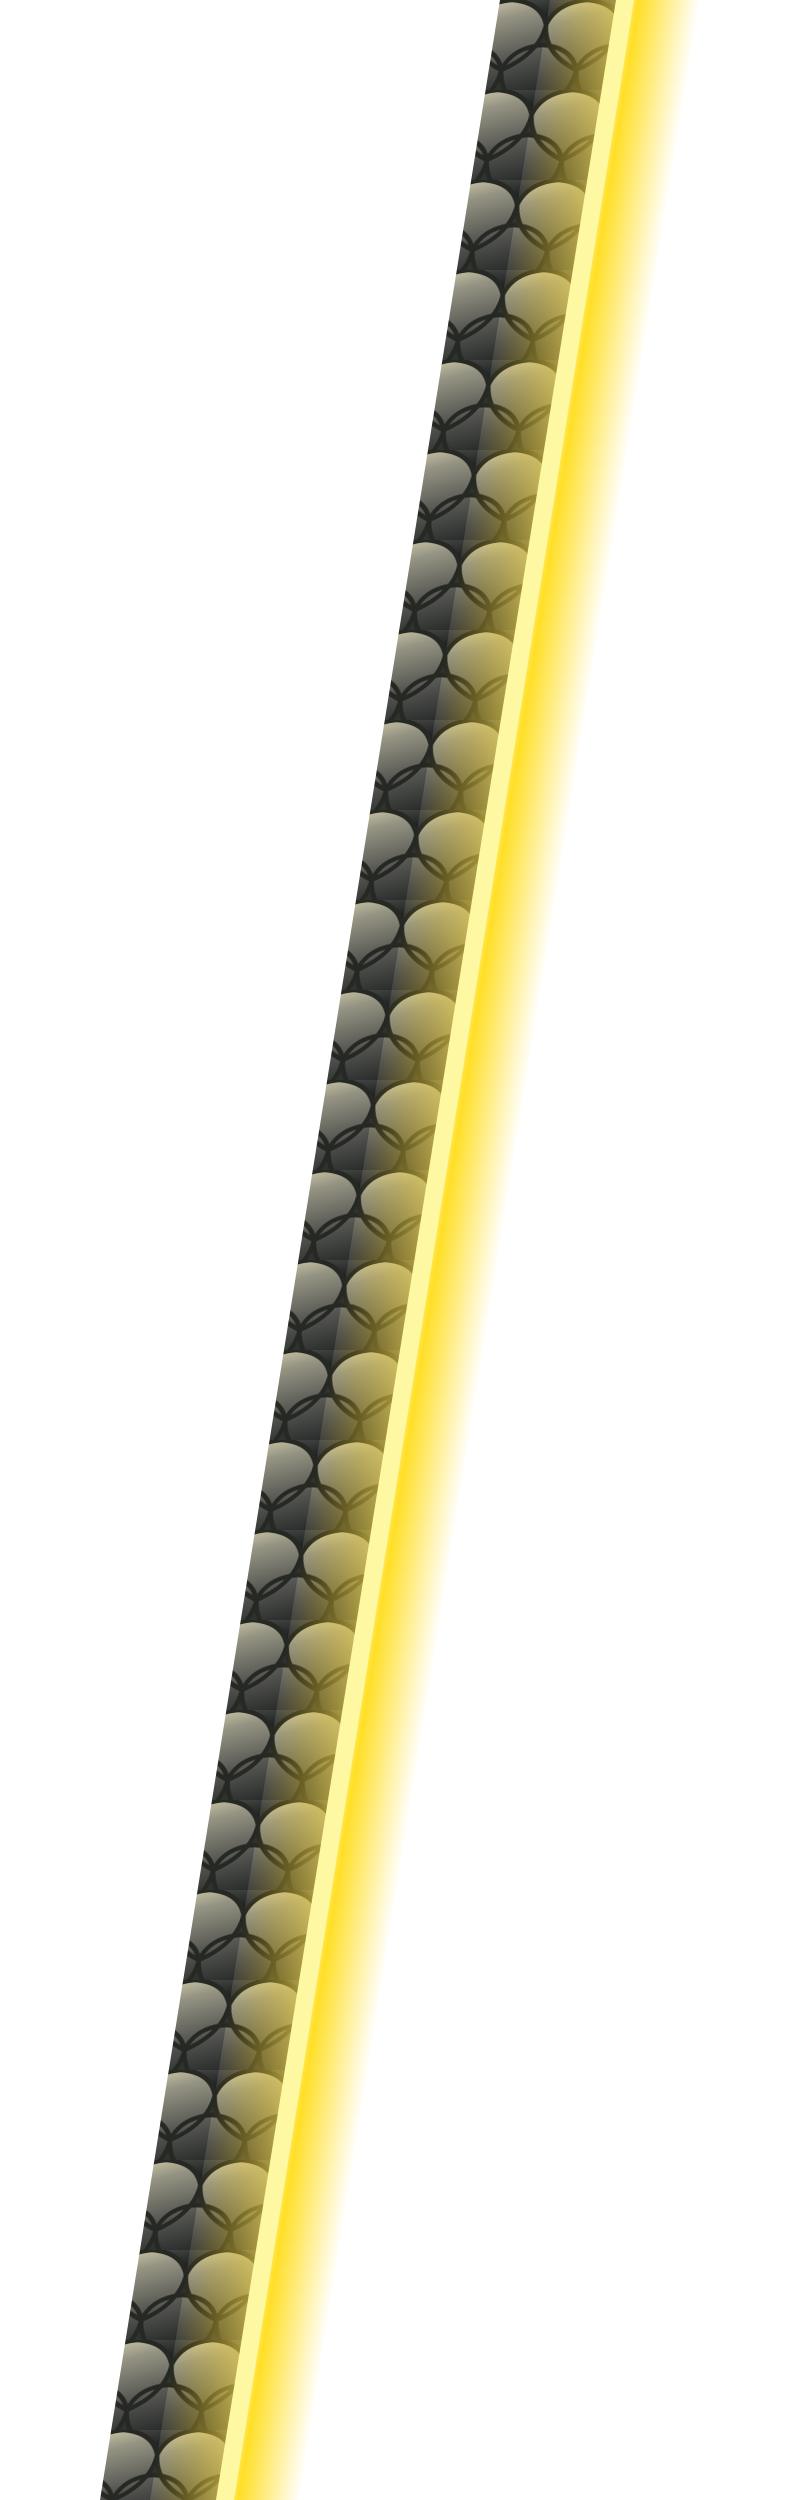
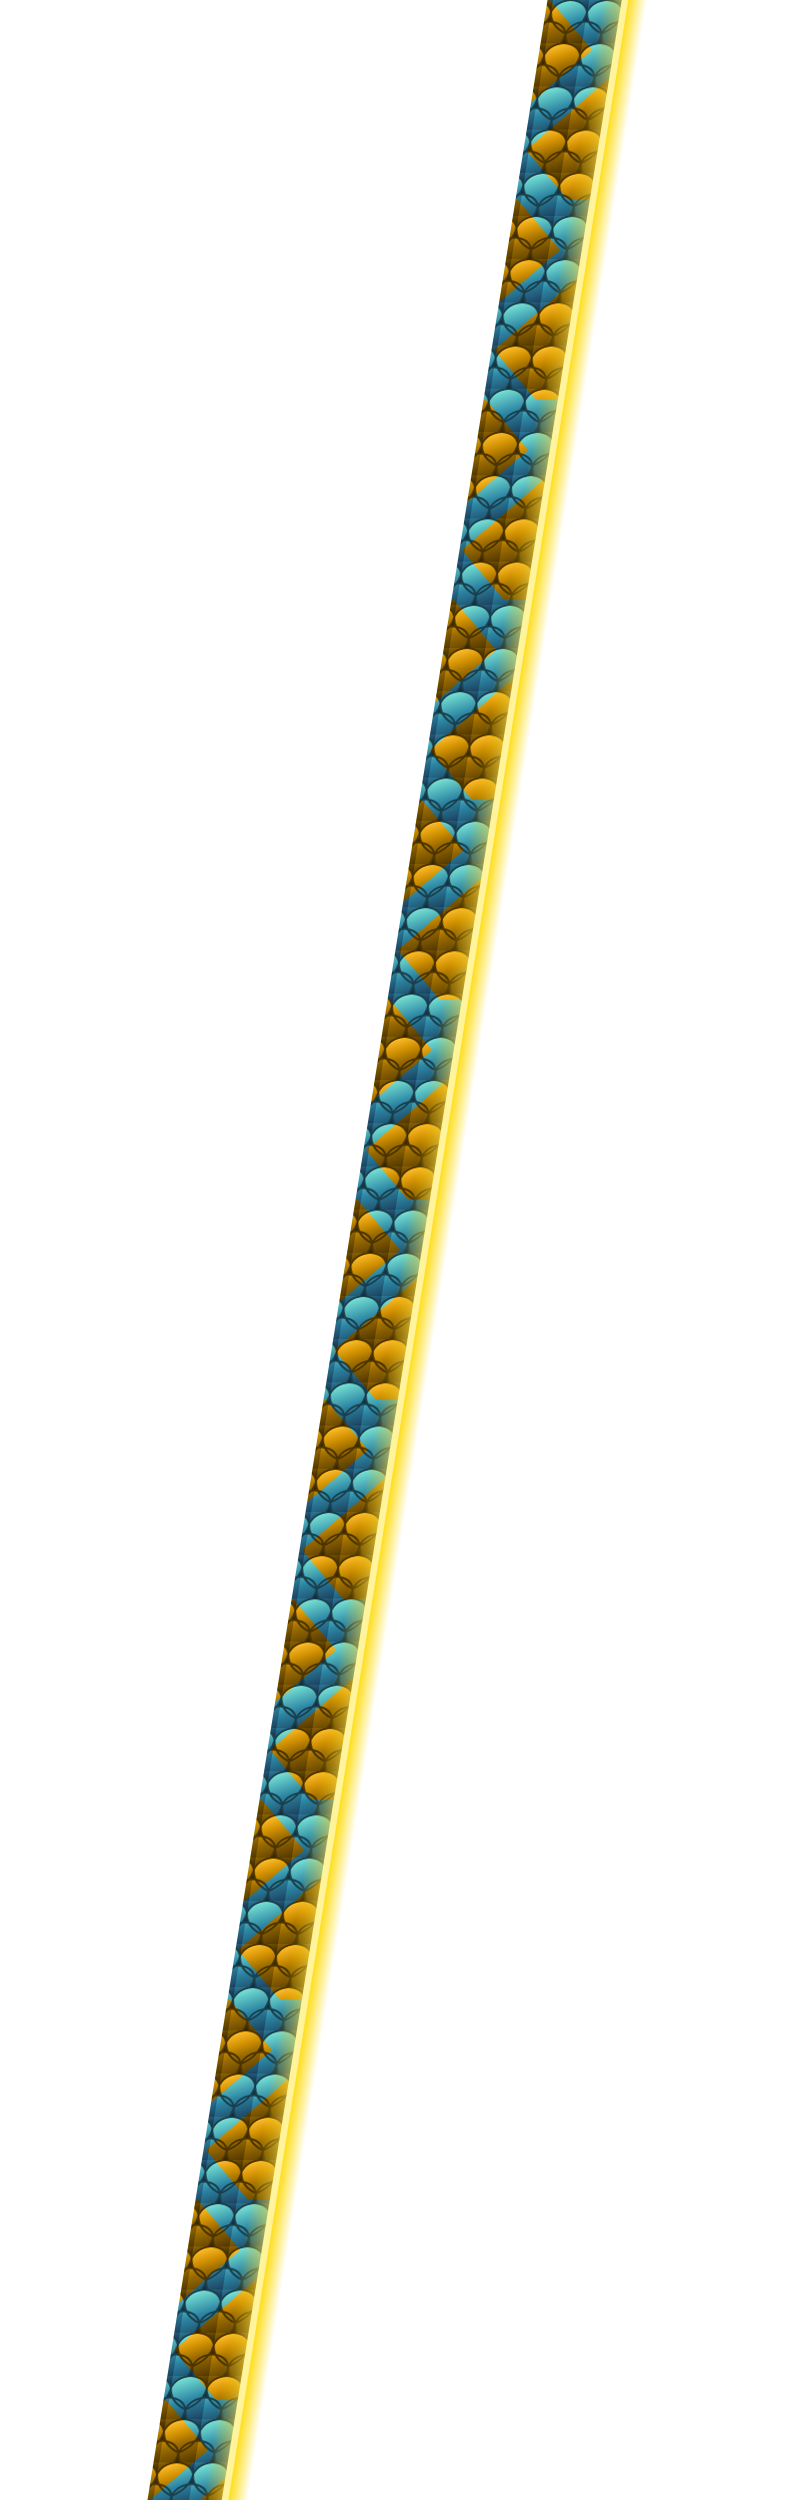
<svg xmlns="http://www.w3.org/2000/svg" viewBox="0 0 32 100" preserveAspectRatio="none">
  <defs>
-     <linearGradient id="scale" x2=".35" y2="1" gradientUnits="objectBoundingBox">
-       <stop stop-color="#f2e8be" />
-       <stop offset=".28" stop-color="#969584" />
-       <stop offset=".64" stop-color="#535450" />
-       <stop offset="1" stop-color="#202323" />
+     <linearGradient id="scale" x2=".45" y2="1">
+       <stop stop-color="#effbf2" />
+       <stop offset=".22" stop-color="#6ed7ce" />
+       <stop offset=".57" stop-color="#2b84a2" />
+       <stop offset="1" stop-color="#193552" />
    </linearGradient>
-     <pattern id="scales" width="3" height="3.6" patternUnits="userSpaceOnUse">
-       <rect width="3" height="3.6" fill="#30332d" />
-       <g fill="url(#scale)" stroke="#262823" stroke-width=".18">
+     <pattern id="scales" width="3" height="3.6" patternUnits="userSpaceOnUse" patternTransform="scale(.48)">
+       <rect width="3" height="3.6" fill="#112e43" />
+       <g fill="url(#scale)" stroke="#1a404d" stroke-width=".16">
        <path d="M0 -1.8Q1.2 -1.7 1.5 -.8Q1.4 .35 0 1Q-1.4 .35 -1.5 -.8Q-1.2 -1.7 0 -1.8ZM3 -1.8Q4.2 -1.7 4.5 -.8Q4.4 .35 3 1Q1.6 .35 1.5 -.8Q1.8 -1.7 3 -1.8Z" />
        <path d="M1.5 0Q2.7 .1 3 1Q2.9 2.15 1.5 2.8Q.1 2.15 0 1Q.3 .1 1.5 0ZM0 1.8Q1.2 1.9 1.5 2.8Q1.4 3.95 0 4.6Q-1.4 3.95 -1.5 2.8Q-1.2 1.9 0 1.8ZM3 1.8Q4.2 1.9 4.5 2.8Q4.4 3.95 3 4.6Q1.6 3.95 1.5 2.8Q1.8 1.9 3 1.8Z" />
      </g>
+     </pattern>
+     <pattern id="markings" width="5" height="8" patternUnits="userSpaceOnUse">
+       <path d="M-2 2 1-1l3 3-3 3Zm4 4 3-3 3 3-3 3Z" fill="#ffbf2f" />
    </pattern>
    <linearGradient id="light">
      <stop stop-color="#ffce00" stop-opacity="0" />
      <stop offset=".44" stop-color="#ffe24c" stop-opacity=".55" />
      <stop offset=".5" stop-color="#fff9ae" />
      <stop offset=".59" stop-color="#ffd900" stop-opacity=".85" />
      <stop offset="1" stop-color="#ffd900" stop-opacity="0" />
    </linearGradient>
  </defs>
  <g transform="matrix(1 0 -.16 1 25 0)">
-     <rect x="-5" width="5" height="100" fill="url(#scales)" />
-     <rect x="-3" width="6" height="100" fill="url(#light)" />
-     <rect x="-.36" width=".72" height="100" fill="#fff8a2" />
+     <rect x="-3.1" width="3.1" height="100" fill="url(#scales)" />
+     <rect x="-3.1" width="3.1" height="100" fill="url(#markings)" style="mix-blend-mode:color" />
+     <rect x="-.9" width="1.8" height="100" fill="url(#light)" />
+     <rect x="-.13" width=".26" height="100" fill="#fff49c" />
  </g>
</svg>
